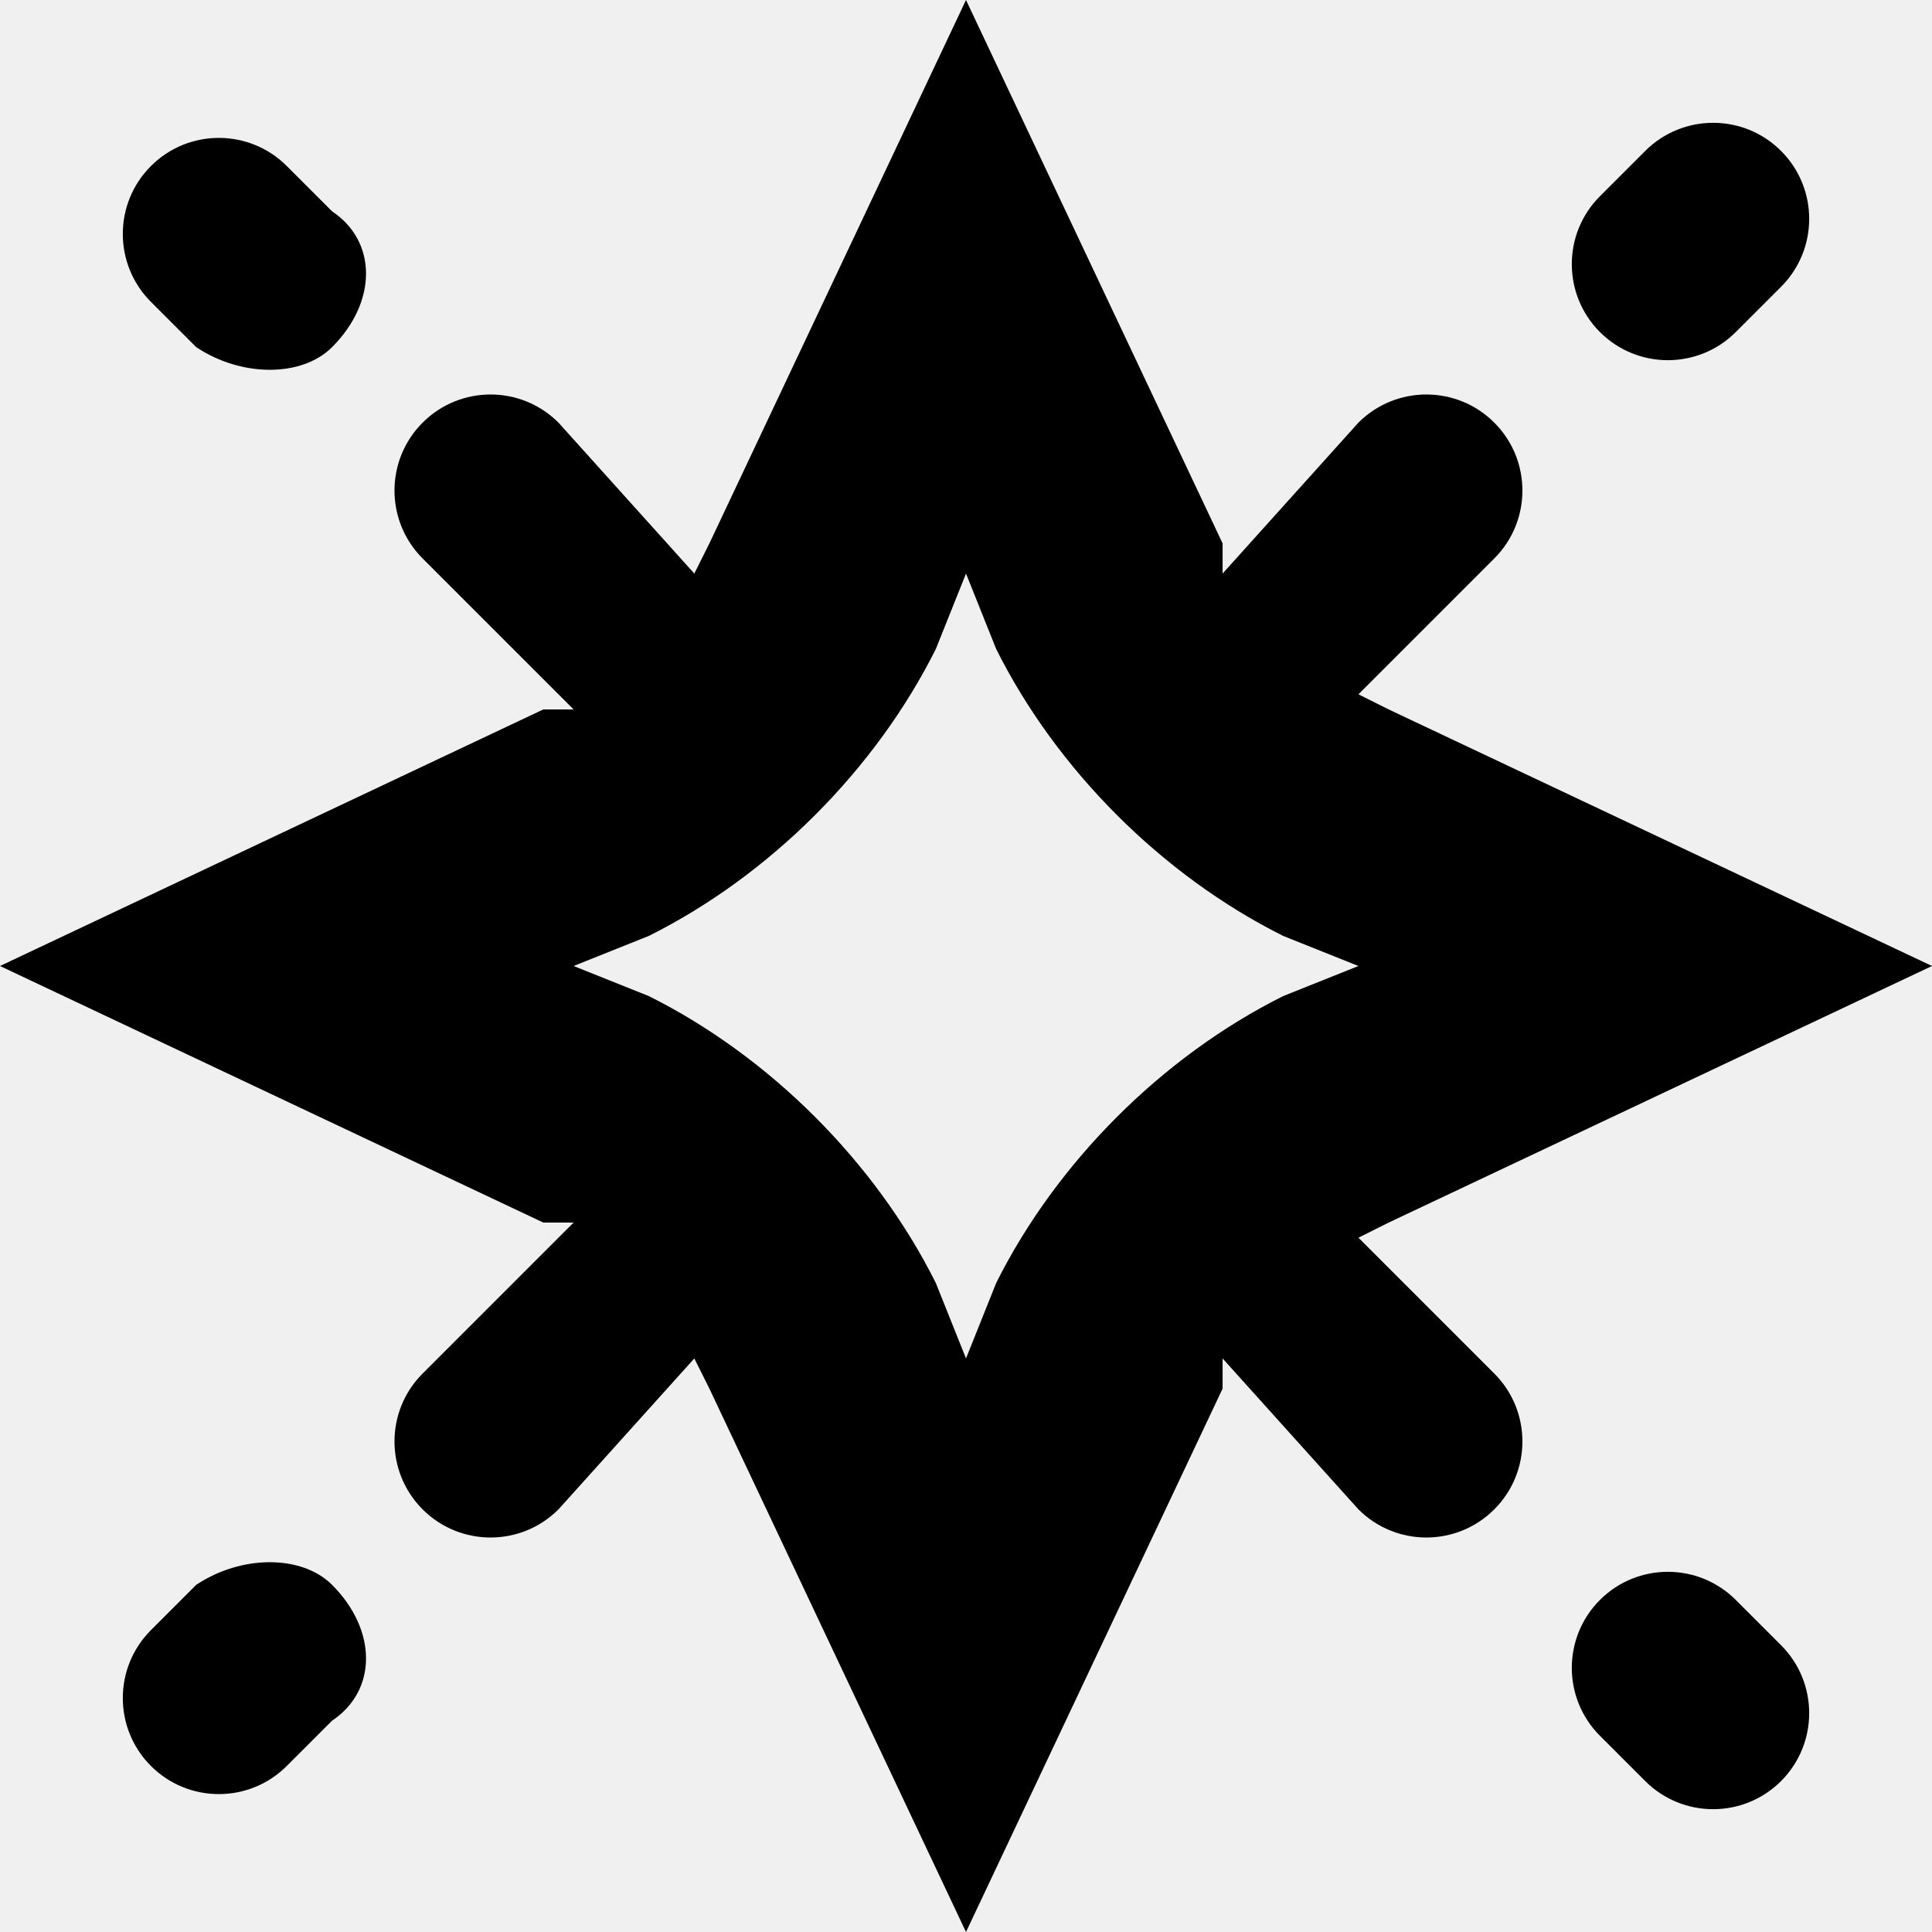
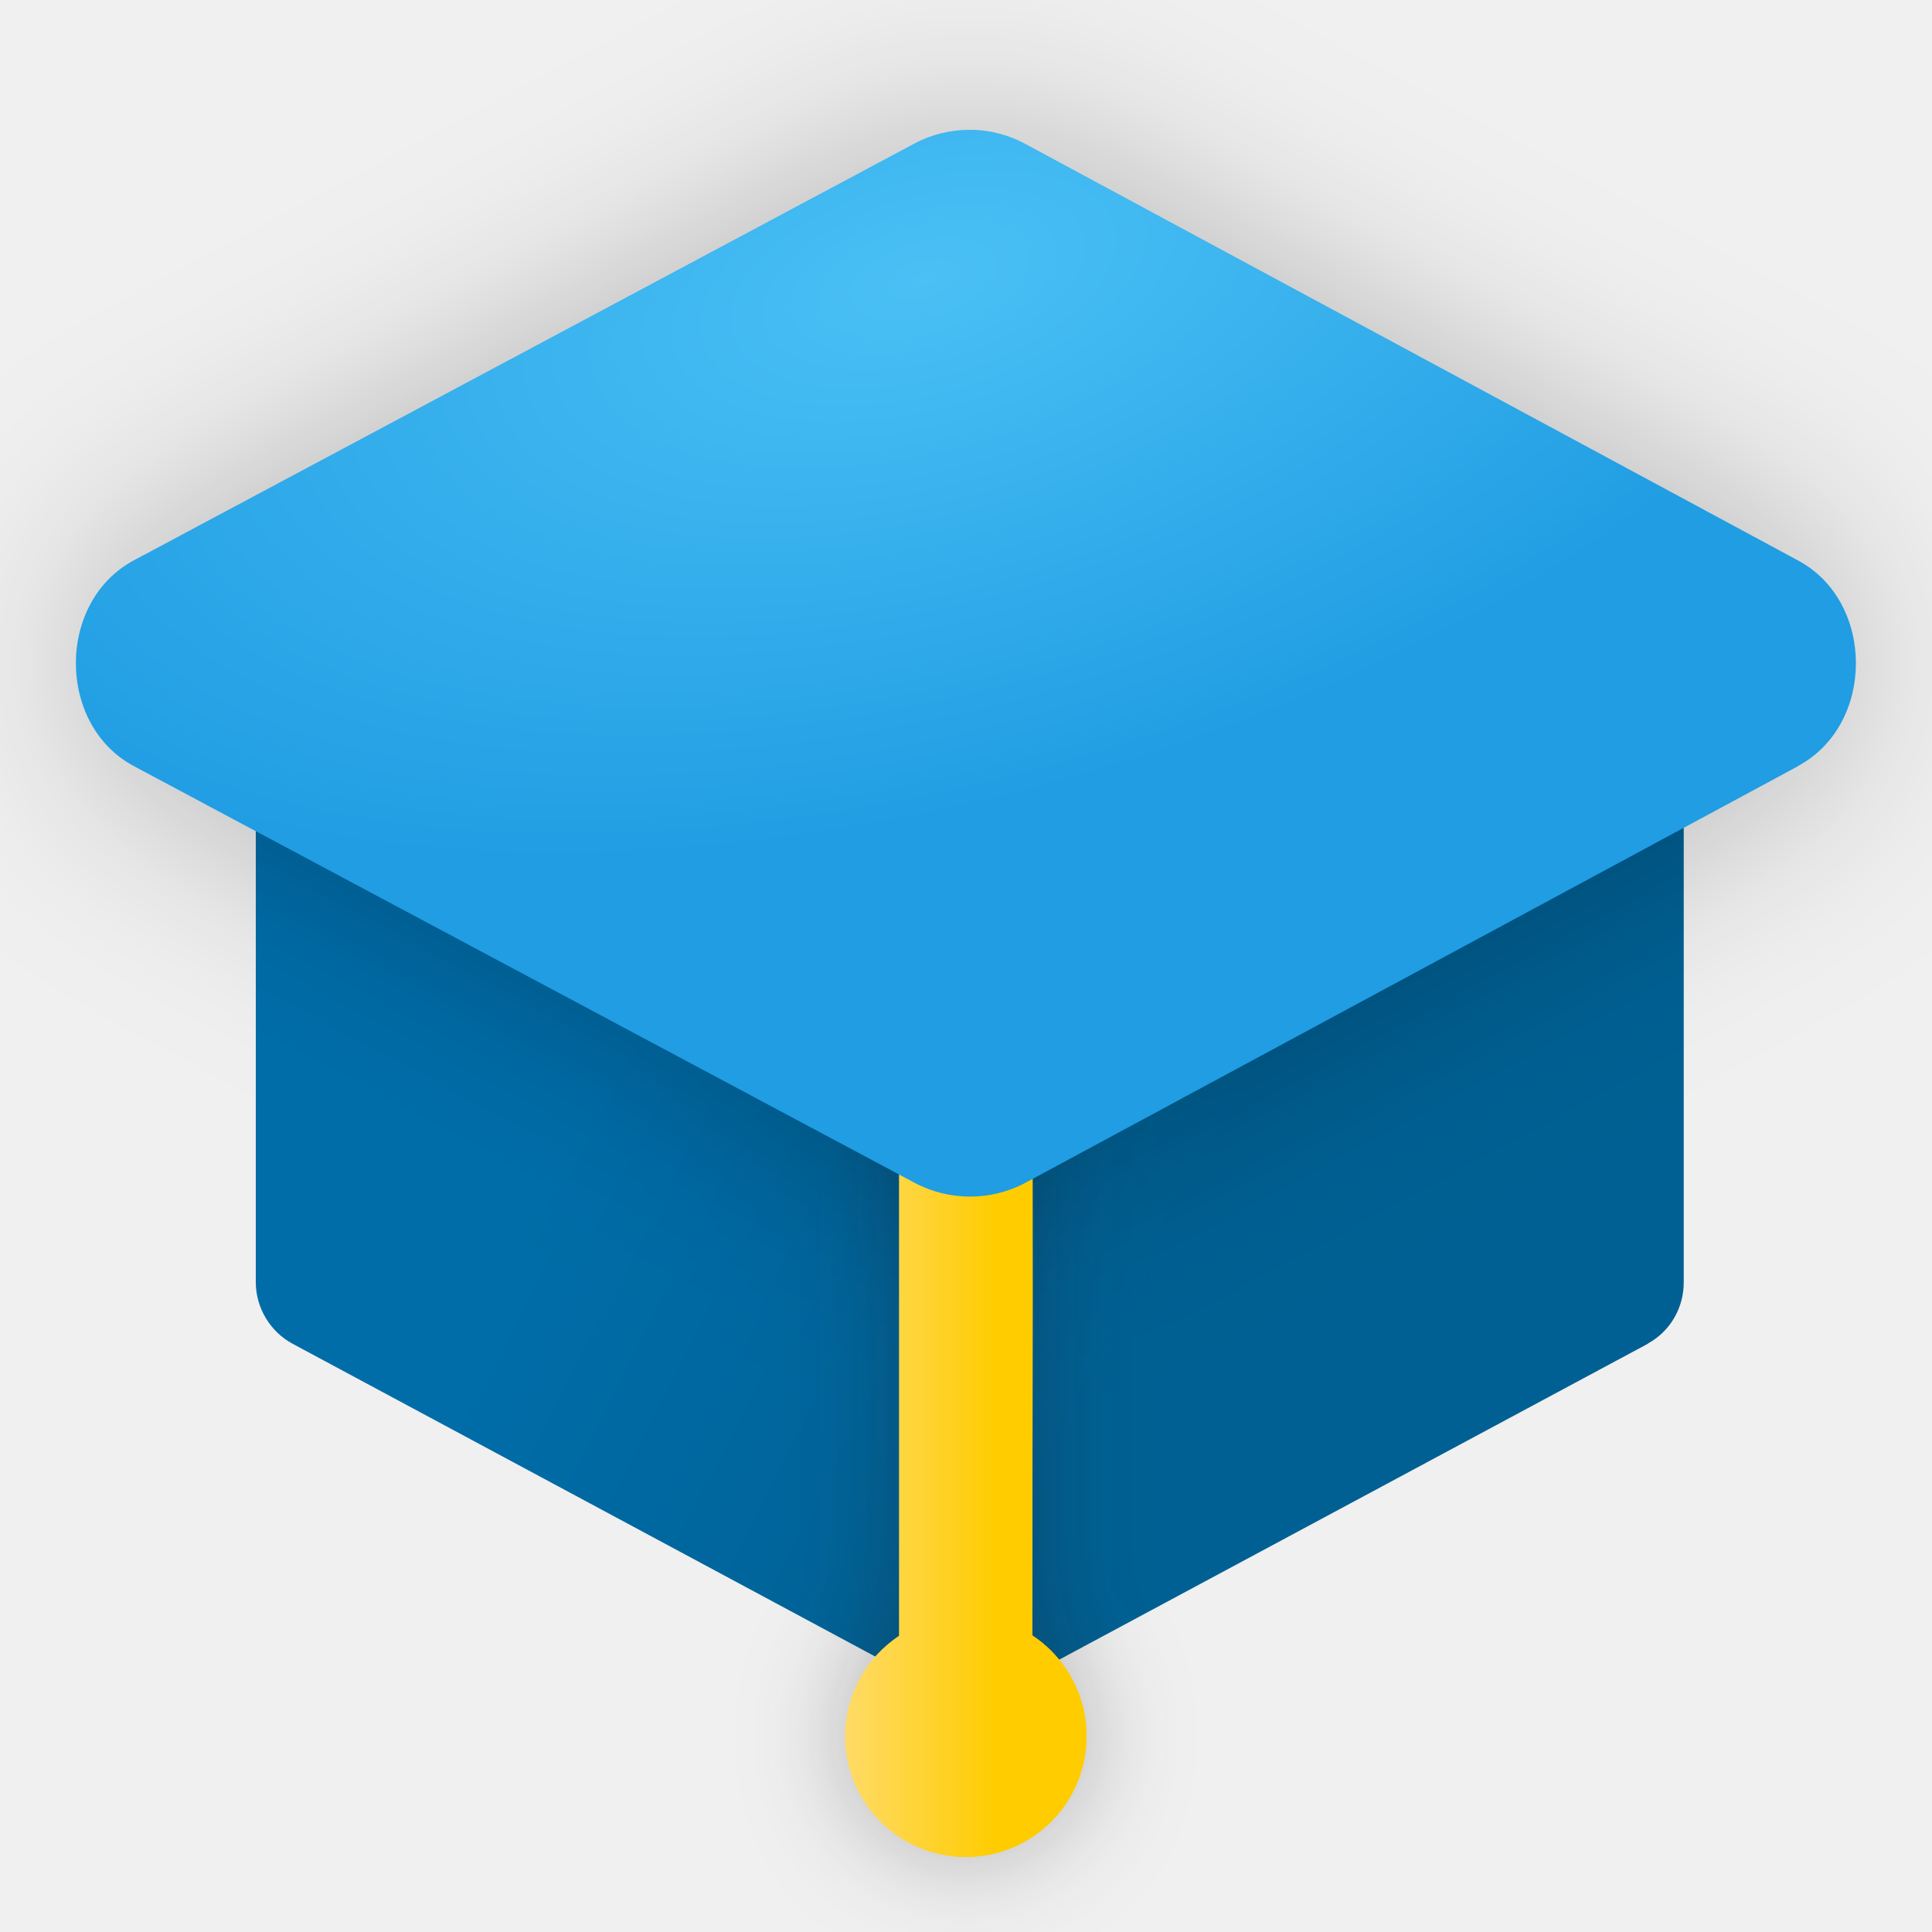
- <svg xmlns="http://www.w3.org/2000/svg" viewBox="0 0 128 128">
-   <path fill-rule="evenodd" d="M81 36 64 0 47 36l-1 2-9-10a6 6 0 0 0-9 9l10 10h-2L0 64l36 17h2L28 91a6 6 0 1 0 9 9l9-10 1 2 17 36 17-36v-2l9 10a6 6 0 1 0 9-9l-9-9 2-1 36-17-36-17-2-1 9-9a6 6 0 1 0-9-9l-9 10v-2Zm-17 2-2 5c-4 8-11 15-19 19l-5 2 5 2c8 4 15 11 19 19l2 5 2-5c4-8 11-15 19-19l5-2-5-2c-8-4-15-11-19-19l-2-5Z" clip-rule="evenodd" />
-   <path d="M118 19a6 6 0 0 0-9-9l-3 3a6 6 0 1 0 9 9l3-3Zm-96 4c-2 2-6 2-9 0l-3-3a6 6 0 1 1 9-9l3 3c3 2 3 6 0 9Zm0 82c-2-2-6-2-9 0l-3 3a6 6 0 1 0 9 9l3-3c3-2 3-6 0-9Zm96 4a6 6 0 0 1-9 9l-3-3a6 6 0 1 1 9-9l3 3Z" />
-   <style>path{fill:#000}@media (prefers-color-scheme:dark){path{fill:#fff}}</style>
+ <svg xmlns="http://www.w3.org/2000/svg" xmlns:xlink="http://www.w3.org/1999/xlink" width="32" height="32" viewBox="0 0 8.467 8.467" version="1.1" id="svg1" xml:space="preserve">
+   <defs id="defs1">
+     <linearGradient id="linearGradient25">
+       <stop style="stop-color:#97daec;stop-opacity:1;" offset="0" id="stop24" />
+       <stop style="stop-color:#209de3;stop-opacity:1;" offset="1" id="stop25" />
+     </linearGradient>
+     <linearGradient id="linearGradient7">
+       <stop style="stop-color:#ffdb67;stop-opacity:1;" offset="0" id="stop7" />
+       <stop style="stop-color:#ffcc00;stop-opacity:1;" offset="1" id="stop8" />
+     </linearGradient>
+     <linearGradient id="linearGradient12">
+       <stop style="stop-color:#4ac0f5;stop-opacity:1;" offset="0" id="stop11" />
+       <stop style="stop-color:#209de3;stop-opacity:1;" offset="1" id="stop12" />
+     </linearGradient>
+     <linearGradient id="linearGradient9">
+       <stop style="stop-color:#006093;stop-opacity:1;" offset="0" id="stop9" />
+       <stop style="stop-color:#006da9;stop-opacity:1;" offset="1" id="stop10" />
+     </linearGradient>
+     <linearGradient id="linearGradient1">
+       <stop style="stop-color:#6ebded;stop-opacity:1;" offset="0" id="stop1" />
+       <stop style="stop-color:#209de3;stop-opacity:1;" offset="1" id="stop2" />
+     </linearGradient>
+     <linearGradient id="linearGradient3">
+       <stop style="stop-color:#000000;stop-opacity:1;" offset="0" id="stop3" />
+       <stop style="stop-color:#000000;stop-opacity:0;" offset="1" id="stop4" />
+     </linearGradient>
+     <linearGradient xlink:href="#linearGradient3" id="linearGradient4" x1="5.272" y1="3.165" x2="8.684" y2="3.472" gradientUnits="userSpaceOnUse" />
+     <filter style="color-interpolation-filters:sRGB" id="filter21" x="-0.14" y="-0.234" width="1.28" height="1.468">
+       <feGaussianBlur stdDeviation="0.52" id="feGaussianBlur21" />
+     </filter>
+     <linearGradient xlink:href="#linearGradient25" id="linearGradient2" x1="2.89" y1="2.003" x2="5.391" y2="4.031" gradientUnits="userSpaceOnUse" />
+     <linearGradient xlink:href="#linearGradient3" id="linearGradient5" gradientUnits="userSpaceOnUse" x1="5.272" y1="3.165" x2="5.391" y2="4.031" />
+     <linearGradient xlink:href="#linearGradient9" id="linearGradient10" x1="4.773" y1="6.514" x2="2.455" y2="5.324" gradientUnits="userSpaceOnUse" />
+     <linearGradient xlink:href="#linearGradient7" id="linearGradient8" x1="6.556" y1="6.058" x2="7.222" y2="6.058" gradientUnits="userSpaceOnUse" />
+     <linearGradient xlink:href="#linearGradient3" id="linearGradient11" gradientUnits="userSpaceOnUse" x1="5.272" y1="3.165" x2="8.684" y2="3.472" />
+     <linearGradient xlink:href="#linearGradient7" id="linearGradient13" gradientUnits="userSpaceOnUse" x1="6.556" y1="6.058" x2="7.222" y2="6.058" />
+     <linearGradient xlink:href="#linearGradient7" id="linearGradient14" gradientUnits="userSpaceOnUse" x1="6.556" y1="6.058" x2="7.222" y2="6.058" />
+     <linearGradient xlink:href="#linearGradient7" id="linearGradient15" gradientUnits="userSpaceOnUse" x1="6.556" y1="6.058" x2="7.222" y2="6.058" />
+     <linearGradient xlink:href="#linearGradient7" id="linearGradient16" gradientUnits="userSpaceOnUse" x1="6.556" y1="6.058" x2="7.222" y2="6.058" />
+     <linearGradient xlink:href="#linearGradient1" id="linearGradient17" gradientUnits="userSpaceOnUse" x1="2.89" y1="2.003" x2="5.391" y2="4.031" />
+     <linearGradient xlink:href="#linearGradient1" id="linearGradient18" gradientUnits="userSpaceOnUse" x1="2.89" y1="2.003" x2="5.391" y2="4.031" />
+     <linearGradient xlink:href="#linearGradient3" id="linearGradient19" gradientUnits="userSpaceOnUse" x1="5.272" y1="3.165" x2="5.391" y2="4.031" />
+     <filter style="color-interpolation-filters:sRGB" id="filter24" x="-0.523" y="-0.149" width="2.047" height="1.299">
+       <feGaussianBlur stdDeviation="0.231" id="feGaussianBlur24" />
+     </filter>
+     <radialGradient xlink:href="#linearGradient12" id="radialGradient25" cx="4.023" cy="0.268" fx="4.023" fy="0.268" r="4.45" gradientTransform="matrix(-1.158049,0.3251855,-0.1620658,-0.5771481,8.724396,0.3985151)" gradientUnits="userSpaceOnUse" />
+   </defs>
+   <g id="layer1">
+     <g id="path8" style="fill:#0068a7;fill-opacity:1" transform="translate(0,-0.2985766)">
+       <path style="color:#000000;fill:#0068a7;fill-opacity:1;stroke-linecap:round;stroke-linejoin:round;-inkscape-stroke:none;paint-order:fill markers stroke" d="m 1.426,3.342 c -0.073,-2.899e-4 -0.133,0.059 -0.133,0.133 v 2.443 c -1.13e-4,0.049 0.027,0.094 0.07,0.117 l 2.826,1.515 c 0.039,0.021 0.086,0.021 0.125,0 l 2.824,-1.515 c 0.043,-0.024 0.069,-0.069 0.068,-0.117 V 3.524 C 7.207,3.451 7.076,3.391 7.076,3.391 7.003,3.391 6.943,3.45 6.943,3.524 v 0.013 L 1.557,3.458 C 1.549,3.393 1.493,3.342 1.426,3.342 Z" id="path17" />
+       <path style="color:#000000;fill:url(#linearGradient10);fill-opacity:1;stroke-linecap:round;stroke-linejoin:round;-inkscape-stroke:none;paint-order:fill markers stroke" d="M 1.426,3.17 C 1.259,3.169 1.12,3.31 1.121,3.477 V 5.918 C 1.121,6.03 1.184,6.135 1.283,6.188 l 2.824,1.516 c 0.09,0.048 0.199,0.048 0.289,0 L 7.221,6.188 c 6.552e-4,-6.448e-4 0.001,-0.001 0.002,-0.002 0.098,-0.054 0.157,-0.158 0.156,-0.27 v -2.391 -0.002 C 7.378,3.385 7.293,3.327 7.244,3.291 7.195,3.255 7.148,3.234 7.148,3.234 7.126,3.224 7.101,3.219 7.076,3.219 6.996,3.218 6.985,3.313 6.93,3.365 L 1.559,3.287 C 1.508,3.249 1.493,3.17 1.426,3.17 Z" id="path18" />
+     </g>
+     <g id="g21" style="opacity:0.257;fill:#000000;stroke:url(#linearGradient4);filter:url(#filter21)" transform="matrix(0.876366,0,0,0.876366,0.5233838,-0.1366045)">
+       <g id="g20" style="fill:#000000;stroke:url(#linearGradient11)">
+         <path style="color:#000000;fill:#000000;stroke:none;stroke-linecap:round;stroke-linejoin:round;-inkscape-stroke:none;paint-order:fill markers stroke" d="m 4.253,1.304 c -0.014,2.12e-5 -0.028,0.004 -0.04,0.01 l -3.904,2.084 c -0.06,0.032 -0.06,0.117 0,0.149 l 3.904,2.084 c 0.025,0.013 0.055,0.013 0.08,0 L 8.158,3.547 c 0.06,-0.032 0.06,-0.117 0,-0.149 C 6.854,2.707 5.563,1.978 4.253,1.304 Z" id="path19" />
+         <path style="color:#000000;fill:#000000;stroke:none;stroke-linecap:round;stroke-linejoin:round;-inkscape-stroke:none;paint-order:fill markers stroke" d="M 4.252,0.805 C 4.156,0.805 4.061,0.828 3.977,0.873 L 0.074,2.957 c -0.389,0.206 -0.389,0.825 0,1.031 L 3.975,6.07 c 0.173,0.093 0.384,0.093 0.557,0 l 3.861,-2.082 0.002,-0.002 c 0.385,-0.207 0.385,-0.82 0,-1.027 L 4.533,0.877 C 4.449,0.831 4.352,0.805 4.256,0.805 c -0.001,-5.1e-6 -0.003,-5.1e-6 -0.004,0 z" id="path20" />
+       </g>
+     </g>
+     <g id="g24" transform="translate(-2.852185,0.2260933)" style="fill:#1a1a1a;stroke-width:1;stroke-dasharray:none;filter:url(#filter24);opacity:0.292">
+       <g id="g23" style="fill:#1a1a1a;stroke-width:1;stroke-dasharray:none">
+         <path style="color:#000000;fill:#1a1a1a;stroke-width:1;stroke-linecap:round;stroke-dasharray:none" d="M 7.083,4.923 V 7.361" id="path21" />
+         <path id="path22" style="color:#000000;fill:#1a1a1a;stroke-width:1;stroke-linecap:round;stroke-dasharray:none" d="M 7.084,4.204 C 6.923,4.204 6.793,4.335 6.793,4.495 V 6.943 A 0.529,0.529 0 0 0 6.556,7.382 0.529,0.529 0 0 0 7.085,7.912 0.529,0.529 0 0 0 7.614,7.382 0.529,0.529 0 0 0 7.376,6.941 C 7.377,6.322 7.38,4.43 7.375,4.495 7.375,4.335 7.244,4.204 7.084,4.204 Z" />
+         <path id="path23" style="color:#000000;fill:#1a1a1a;stroke-width:1;stroke-linecap:round;stroke-dasharray:none" d="M 7.084,4.204 C 6.923,4.204 6.793,4.335 6.793,4.495 V 6.943 A 0.529,0.529 0 0 0 6.556,7.382 0.529,0.529 0 0 0 7.085,7.912 0.529,0.529 0 0 0 7.614,7.382 0.529,0.529 0 0 0 7.376,6.941 C 7.377,6.322 7.38,4.43 7.375,4.495 7.375,4.335 7.244,4.204 7.084,4.204 Z" />
+       </g>
+     </g>
+     <g id="g2" transform="translate(-2.852185,0.2260933)" style="fill:url(#linearGradient8);stroke-width:1;stroke-dasharray:none">
+       <g id="path1-8" style="fill:url(#linearGradient16);stroke-width:1;stroke-dasharray:none">
+         <path style="color:#000000;fill:url(#linearGradient13);stroke-width:1;stroke-linecap:round;stroke-dasharray:none" d="M 7.083,4.923 V 7.361" id="path3" />
+         <path id="path4" style="color:#000000;fill:url(#linearGradient14);stroke-width:1;stroke-linecap:round;stroke-dasharray:none" d="M 7.084,4.204 C 6.923,4.204 6.793,4.335 6.793,4.495 V 6.943 A 0.529,0.529 0 0 0 6.556,7.382 0.529,0.529 0 0 0 7.085,7.912 0.529,0.529 0 0 0 7.614,7.382 0.529,0.529 0 0 0 7.376,6.941 C 7.377,6.322 7.38,4.43 7.375,4.495 7.375,4.335 7.244,4.204 7.084,4.204 Z" />
+         <path id="path12" style="color:#000000;fill:url(#linearGradient15);stroke-width:1;stroke-linecap:round;stroke-dasharray:none" d="M 7.084,4.204 C 6.923,4.204 6.793,4.335 6.793,4.495 V 6.943 A 0.529,0.529 0 0 0 6.556,7.382 0.529,0.529 0 0 0 7.085,7.912 0.529,0.529 0 0 0 7.614,7.382 0.529,0.529 0 0 0 7.376,6.941 C 7.377,6.322 7.38,4.43 7.375,4.495 7.375,4.335 7.244,4.204 7.084,4.204 Z" />
+       </g>
+     </g>
+     <g id="path6" style="fill:url(#linearGradient2);fill-opacity:1;stroke:url(#linearGradient5)" transform="matrix(0.876366,0,0,0.876366,0.5233838,-0.1366045)">
+       <g id="path9" style="fill:url(#linearGradient18);fill-opacity:1;stroke:url(#linearGradient19)">
+         <path style="color:#000000;fill:url(#linearGradient17);fill-opacity:1;stroke:none;stroke-linecap:round;stroke-linejoin:round;-inkscape-stroke:none;paint-order:fill markers stroke" d="m 4.253,1.304 c -0.014,2.12e-5 -0.028,0.004 -0.04,0.01 l -3.904,2.084 c -0.06,0.032 -0.06,0.117 0,0.149 l 3.904,2.084 c 0.025,0.013 0.055,0.013 0.08,0 L 8.158,3.547 c 0.06,-0.032 0.06,-0.117 0,-0.149 C 6.854,2.707 5.563,1.978 4.253,1.304 Z" id="path16" />
+         <path style="color:#000000;fill:url(#radialGradient25);fill-opacity:1;stroke:none;stroke-linecap:round;stroke-linejoin:round;-inkscape-stroke:none;paint-order:fill markers stroke" d="M 4.252,0.805 C 4.156,0.805 4.061,0.828 3.977,0.873 L 0.074,2.957 c -0.389,0.206 -0.389,0.825 0,1.031 L 3.975,6.07 c 0.173,0.093 0.384,0.093 0.557,0 l 3.861,-2.082 0.002,-0.002 c 0.385,-0.207 0.385,-0.82 0,-1.027 L 4.533,0.877 C 4.449,0.831 4.352,0.805 4.256,0.805 c -0.001,-5.1e-6 -0.003,-5.1e-6 -0.004,0 z" id="path15" />
+       </g>
+     </g>
+   </g>
</svg>
